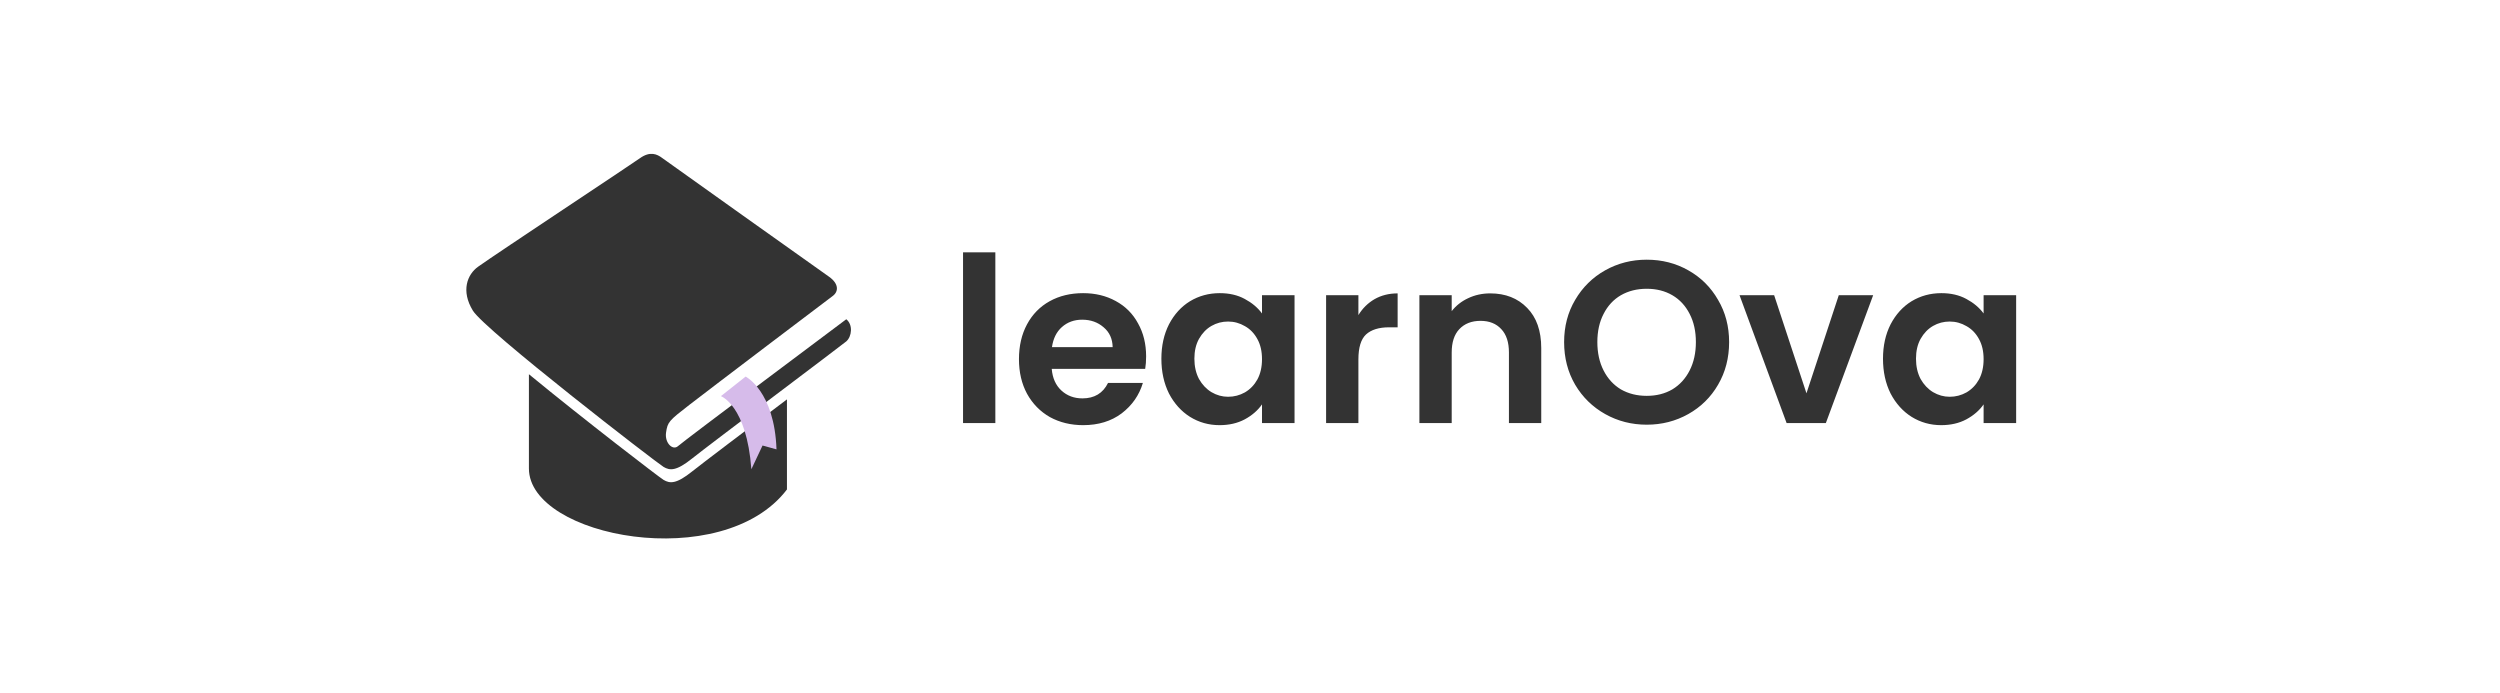
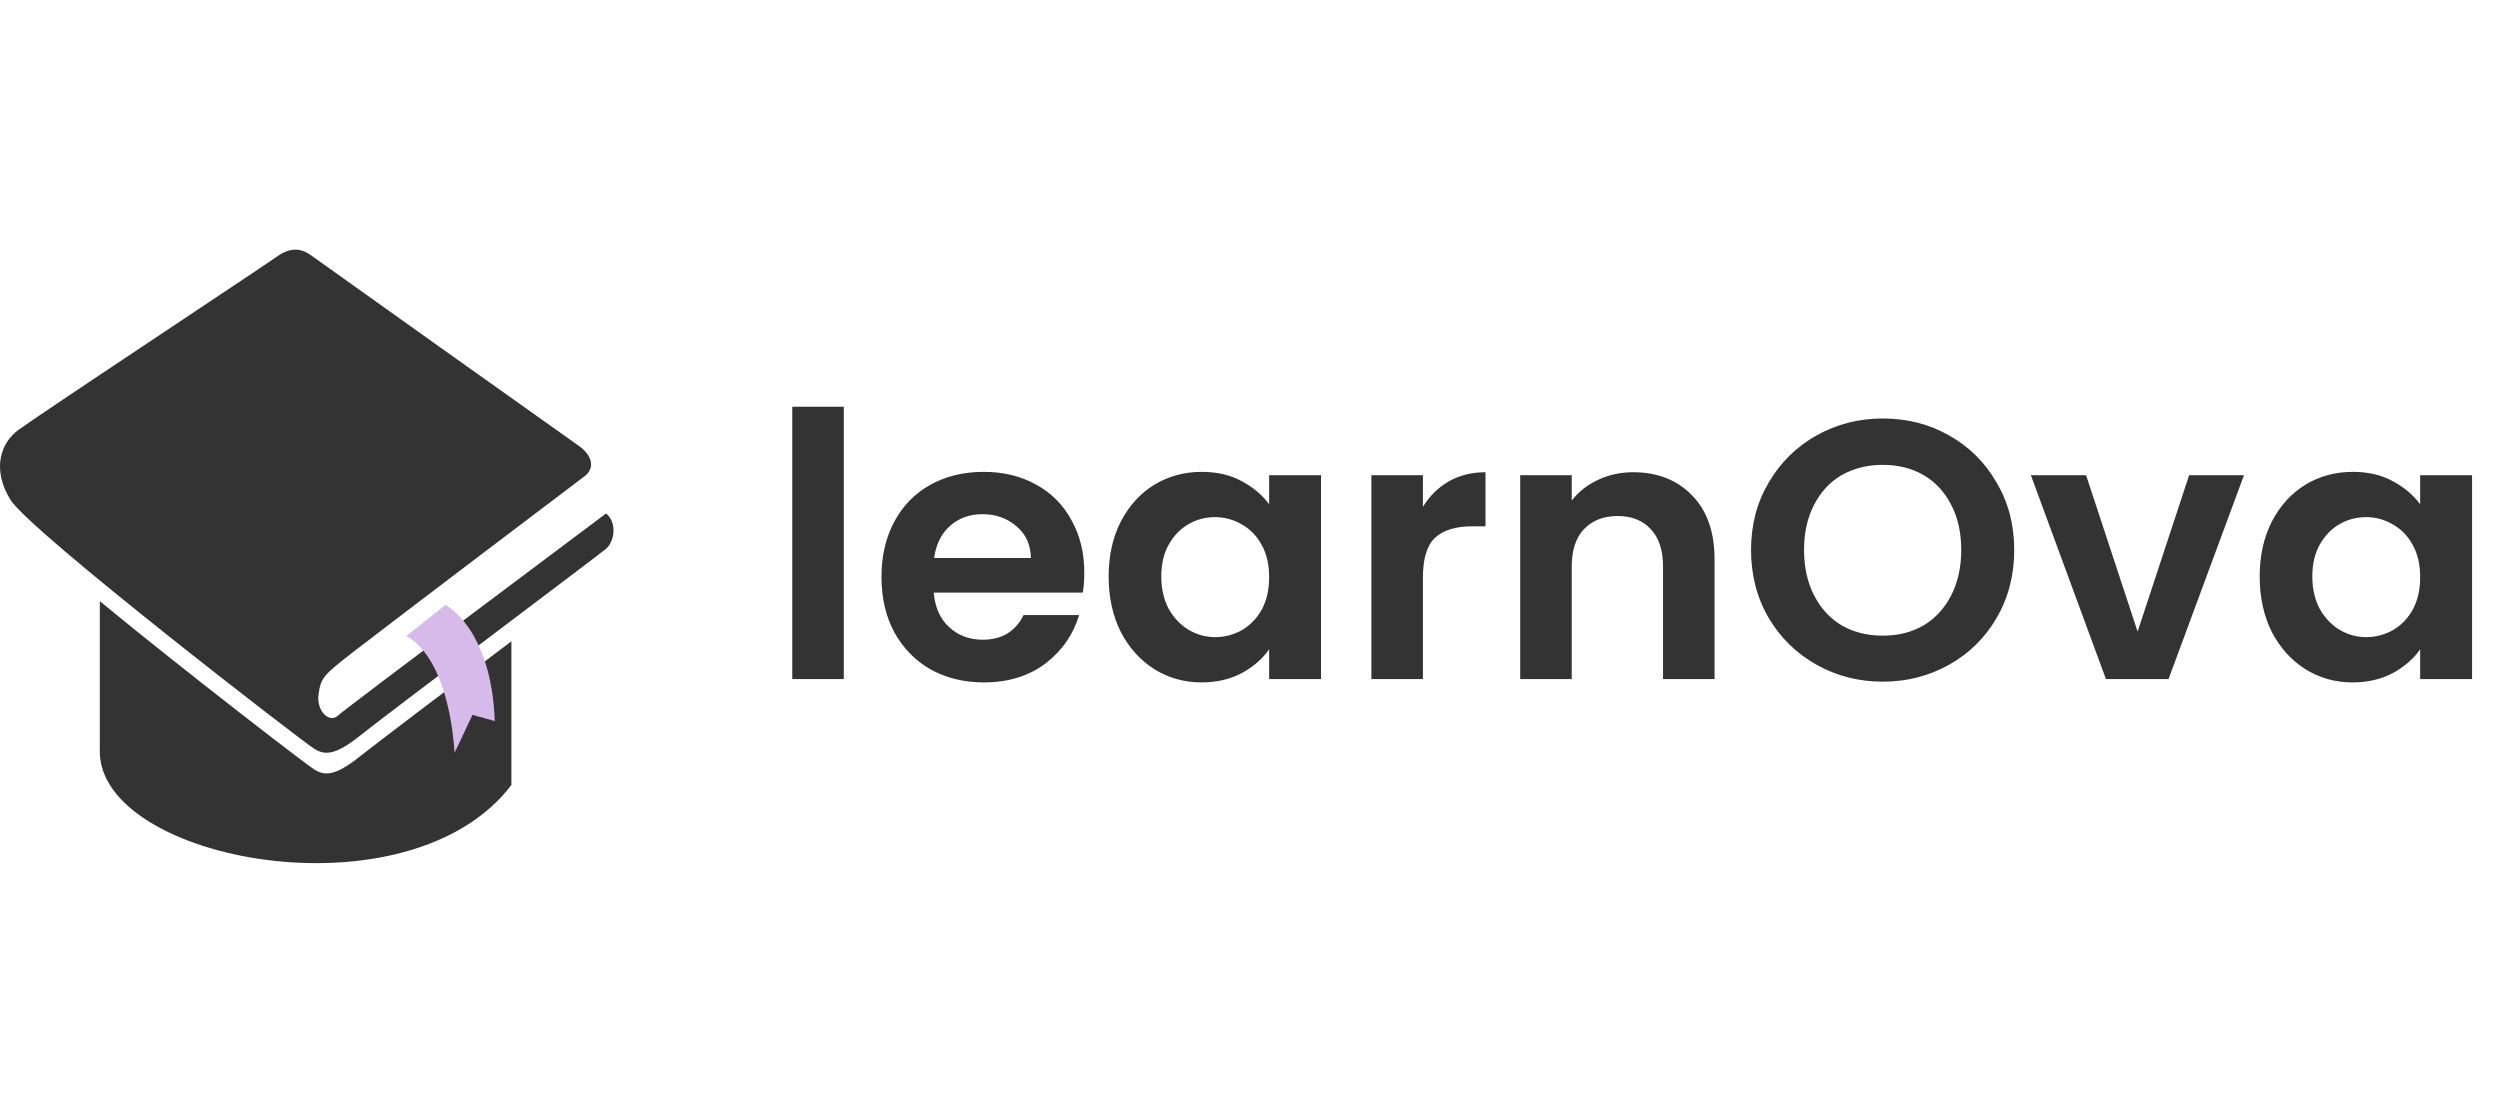
- <svg xmlns="http://www.w3.org/2000/svg" width="260" height="72" viewBox="0 0 260 72" fill="none">
-   <path d="M49.725 27.735C48.589 28.543 47.923 30.256 49.178 32.305C50.433 34.353 68.357 48.178 69.015 48.562C69.672 48.946 70.33 49.01 72.002 47.666C73.675 46.322 87.654 35.821 88.014 35.505C88.588 35.003 88.732 33.777 88.014 33.201C88.014 33.201 71.08 45.874 70.525 46.386C69.971 46.898 69.108 46.066 69.27 44.978C69.433 43.89 69.552 43.762 71.703 42.098C73.854 40.433 86.05 31.191 86.603 30.782C87.23 30.319 87.245 29.502 86.218 28.778C84.791 27.773 69.372 16.806 68.856 16.422C68.338 16.038 67.623 15.689 66.548 16.457C65.472 17.226 51.811 26.248 49.725 27.735Z" fill="#333333" />
-   <path d="M69.015 49.911C68.584 49.659 60.719 43.62 55.007 38.919V48.722C55.002 55.877 75.163 59.701 81.843 50.904V41.535C77.74 44.635 72.94 48.262 72.002 49.015C70.33 50.359 69.673 50.295 69.015 49.911Z" fill="#333333" />
-   <path d="M77.546 39.163C77.546 39.163 80.543 40.67 80.757 46.734L79.304 46.334L78.142 48.802C77.65 42.161 74.974 41.198 74.974 41.198L77.546 39.163Z" fill="#D6BBEA" />
-   <path d="M103.516 26.24V44H100.156V26.24H103.516ZM119.196 37.064C119.196 37.544 119.164 37.976 119.1 38.36H109.38C109.46 39.32 109.796 40.072 110.388 40.616C110.98 41.16 111.708 41.432 112.572 41.432C113.82 41.432 114.708 40.896 115.236 39.824H118.86C118.476 41.104 117.74 42.16 116.652 42.992C115.564 43.808 114.228 44.216 112.644 44.216C111.364 44.216 110.212 43.936 109.188 43.376C108.18 42.8 107.388 41.992 106.812 40.952C106.252 39.912 105.972 38.712 105.972 37.352C105.972 35.976 106.252 34.768 106.812 33.728C107.372 32.688 108.156 31.888 109.164 31.328C110.172 30.768 111.332 30.488 112.644 30.488C113.908 30.488 115.036 30.76 116.028 31.304C117.036 31.848 117.812 32.624 118.356 33.632C118.916 34.624 119.196 35.768 119.196 37.064ZM115.716 36.104C115.7 35.24 115.388 34.552 114.78 34.04C114.172 33.512 113.428 33.248 112.548 33.248C111.716 33.248 111.012 33.504 110.436 34.016C109.876 34.512 109.532 35.208 109.404 36.104H115.716ZM120.784 37.304C120.784 35.96 121.048 34.768 121.576 33.728C122.12 32.688 122.848 31.888 123.76 31.328C124.688 30.768 125.72 30.488 126.856 30.488C127.848 30.488 128.712 30.688 129.448 31.088C130.2 31.488 130.8 31.992 131.248 32.6V30.704H134.632V44H131.248V42.056C130.816 42.68 130.216 43.2 129.448 43.616C128.696 44.016 127.824 44.216 126.832 44.216C125.712 44.216 124.688 43.928 123.76 43.352C122.848 42.776 122.12 41.968 121.576 40.928C121.048 39.872 120.784 38.664 120.784 37.304ZM131.248 37.352C131.248 36.536 131.088 35.84 130.768 35.264C130.448 34.672 130.016 34.224 129.472 33.92C128.928 33.6 128.344 33.44 127.72 33.44C127.096 33.44 126.52 33.592 125.992 33.896C125.464 34.2 125.032 34.648 124.696 35.24C124.376 35.816 124.216 36.504 124.216 37.304C124.216 38.104 124.376 38.808 124.696 39.416C125.032 40.008 125.464 40.464 125.992 40.784C126.536 41.104 127.112 41.264 127.72 41.264C128.344 41.264 128.928 41.112 129.472 40.808C130.016 40.488 130.448 40.04 130.768 39.464C131.088 38.872 131.248 38.168 131.248 37.352ZM141.274 32.768C141.706 32.064 142.266 31.512 142.954 31.112C143.658 30.712 144.458 30.512 145.354 30.512V34.04H144.466C143.41 34.04 142.61 34.288 142.066 34.784C141.538 35.28 141.274 36.144 141.274 37.376V44H137.914V30.704H141.274V32.768ZM154.985 30.512C156.569 30.512 157.849 31.016 158.825 32.024C159.801 33.016 160.289 34.408 160.289 36.2V44H156.929V36.656C156.929 35.6 156.665 34.792 156.137 34.232C155.609 33.656 154.889 33.368 153.977 33.368C153.049 33.368 152.313 33.656 151.769 34.232C151.241 34.792 150.977 35.6 150.977 36.656V44H147.617V30.704H150.977V32.36C151.425 31.784 151.993 31.336 152.681 31.016C153.385 30.68 154.153 30.512 154.985 30.512ZM171.26 44.168C169.692 44.168 168.252 43.8 166.94 43.064C165.628 42.328 164.588 41.312 163.82 40.016C163.052 38.704 162.668 37.224 162.668 35.576C162.668 33.944 163.052 32.48 163.82 31.184C164.588 29.872 165.628 28.848 166.94 28.112C168.252 27.376 169.692 27.008 171.26 27.008C172.844 27.008 174.284 27.376 175.58 28.112C176.892 28.848 177.924 29.872 178.676 31.184C179.444 32.48 179.828 33.944 179.828 35.576C179.828 37.224 179.444 38.704 178.676 40.016C177.924 41.312 176.892 42.328 175.58 43.064C174.268 43.8 172.828 44.168 171.26 44.168ZM171.26 41.168C172.268 41.168 173.156 40.944 173.924 40.496C174.692 40.032 175.292 39.376 175.724 38.528C176.156 37.68 176.372 36.696 176.372 35.576C176.372 34.456 176.156 33.48 175.724 32.648C175.292 31.8 174.692 31.152 173.924 30.704C173.156 30.256 172.268 30.032 171.26 30.032C170.252 30.032 169.356 30.256 168.572 30.704C167.804 31.152 167.204 31.8 166.772 32.648C166.34 33.48 166.124 34.456 166.124 35.576C166.124 36.696 166.34 37.68 166.772 38.528C167.204 39.376 167.804 40.032 168.572 40.496C169.356 40.944 170.252 41.168 171.26 41.168ZM187.872 40.904L191.232 30.704H194.808L189.888 44H185.808L180.912 30.704H184.512L187.872 40.904ZM195.831 37.304C195.831 35.96 196.095 34.768 196.623 33.728C197.167 32.688 197.895 31.888 198.807 31.328C199.735 30.768 200.767 30.488 201.903 30.488C202.895 30.488 203.759 30.688 204.495 31.088C205.247 31.488 205.847 31.992 206.295 32.6V30.704H209.679V44H206.295V42.056C205.863 42.68 205.263 43.2 204.495 43.616C203.743 44.016 202.871 44.216 201.879 44.216C200.759 44.216 199.735 43.928 198.807 43.352C197.895 42.776 197.167 41.968 196.623 40.928C196.095 39.872 195.831 38.664 195.831 37.304ZM206.295 37.352C206.295 36.536 206.135 35.84 205.815 35.264C205.495 34.672 205.063 34.224 204.519 33.92C203.975 33.6 203.391 33.44 202.767 33.44C202.143 33.44 201.567 33.592 201.039 33.896C200.511 34.2 200.079 34.648 199.743 35.24C199.423 35.816 199.263 36.504 199.263 37.304C199.263 38.104 199.423 38.808 199.743 39.416C200.079 40.008 200.511 40.464 201.039 40.784C201.583 41.104 202.159 41.264 202.767 41.264C203.391 41.264 203.975 41.112 204.519 40.808C205.063 40.488 205.495 40.04 205.815 39.464C206.135 38.872 206.295 38.168 206.295 37.352Z" fill="#333333" />
+ <svg xmlns="http://www.w3.org/2000/svg" width="163" height="73" viewBox="0 0 163 73" fill="none">
+   <path d="M1.225 28.011C0.089 28.82 -0.577 30.533 0.678 32.582C1.933 34.63 19.857 48.455 20.515 48.839C21.172 49.223 21.83 49.287 23.502 47.943C25.175 46.599 39.154 36.098 39.514 35.782C40.089 35.28 40.232 34.054 39.514 33.478C39.514 33.478 22.58 46.151 22.025 46.663C21.471 47.175 20.608 46.343 20.77 45.255C20.933 44.167 21.052 44.039 23.203 42.375C25.354 40.71 37.55 31.468 38.103 31.059C38.73 30.596 38.745 29.779 37.718 29.055C36.291 28.05 20.872 17.083 20.356 16.699C19.838 16.315 19.123 15.966 18.048 16.734C16.972 17.502 3.311 26.525 1.225 28.011Z" fill="#333333" />
+   <path d="M20.515 50.188C20.084 49.935 12.219 43.897 6.507 39.196V48.998C6.502 56.154 26.663 59.978 33.343 51.181V41.812C29.239 44.912 24.44 48.539 23.502 49.291C21.83 50.636 21.173 50.572 20.515 50.188Z" fill="#333333" />
+   <path d="M29.046 39.44C29.046 39.44 32.043 40.947 32.257 47.011L30.804 46.611L29.642 49.079C29.15 42.438 26.474 41.475 26.474 41.475L29.046 39.44Z" fill="#D6BBEA" />
+   <path d="M55.016 26.517V44.277H51.656V26.517H55.016ZM70.696 37.341C70.696 37.821 70.664 38.253 70.6 38.637H60.88C60.96 39.597 61.296 40.349 61.888 40.893C62.48 41.437 63.208 41.709 64.072 41.709C65.32 41.709 66.208 41.173 66.736 40.101H70.36C69.976 41.381 69.24 42.437 68.152 43.269C67.064 44.085 65.728 44.493 64.144 44.493C62.864 44.493 61.712 44.213 60.688 43.653C59.68 43.077 58.888 42.269 58.312 41.229C57.752 40.189 57.472 38.989 57.472 37.629C57.472 36.253 57.752 35.045 58.312 34.005C58.872 32.965 59.656 32.165 60.664 31.605C61.672 31.045 62.832 30.765 64.144 30.765C65.408 30.765 66.536 31.037 67.528 31.581C68.536 32.125 69.312 32.901 69.856 33.909C70.416 34.901 70.696 36.045 70.696 37.341ZM67.216 36.381C67.2 35.517 66.888 34.829 66.28 34.317C65.672 33.789 64.928 33.525 64.048 33.525C63.216 33.525 62.512 33.781 61.936 34.293C61.376 34.789 61.032 35.485 60.904 36.381H67.216ZM72.284 37.581C72.284 36.237 72.548 35.045 73.076 34.005C73.62 32.965 74.348 32.165 75.26 31.605C76.188 31.045 77.22 30.765 78.356 30.765C79.348 30.765 80.212 30.965 80.948 31.365C81.7 31.765 82.3 32.269 82.748 32.877V30.981H86.132V44.277H82.748V42.333C82.316 42.957 81.716 43.477 80.948 43.893C80.196 44.293 79.324 44.493 78.332 44.493C77.212 44.493 76.188 44.205 75.26 43.629C74.348 43.053 73.62 42.245 73.076 41.205C72.548 40.149 72.284 38.941 72.284 37.581ZM82.748 37.629C82.748 36.813 82.588 36.117 82.268 35.541C81.948 34.949 81.516 34.501 80.972 34.197C80.428 33.877 79.844 33.717 79.22 33.717C78.596 33.717 78.02 33.869 77.492 34.173C76.964 34.477 76.532 34.925 76.196 35.517C75.876 36.093 75.716 36.781 75.716 37.581C75.716 38.381 75.876 39.085 76.196 39.693C76.532 40.285 76.964 40.741 77.492 41.061C78.036 41.381 78.612 41.541 79.22 41.541C79.844 41.541 80.428 41.389 80.972 41.085C81.516 40.765 81.948 40.317 82.268 39.741C82.588 39.149 82.748 38.445 82.748 37.629ZM92.774 33.045C93.206 32.341 93.766 31.789 94.454 31.389C95.158 30.989 95.958 30.789 96.854 30.789V34.317H95.966C94.91 34.317 94.11 34.565 93.566 35.061C93.038 35.557 92.774 36.421 92.774 37.653V44.277H89.414V30.981H92.774V33.045ZM106.485 30.789C108.069 30.789 109.349 31.293 110.325 32.301C111.301 33.293 111.789 34.685 111.789 36.477V44.277H108.429V36.933C108.429 35.877 108.165 35.069 107.637 34.509C107.109 33.933 106.389 33.645 105.477 33.645C104.549 33.645 103.813 33.933 103.269 34.509C102.741 35.069 102.477 35.877 102.477 36.933V44.277H99.117V30.981H102.477V32.637C102.925 32.061 103.493 31.613 104.181 31.293C104.885 30.957 105.653 30.789 106.485 30.789ZM122.76 44.445C121.192 44.445 119.752 44.077 118.44 43.341C117.128 42.605 116.088 41.589 115.32 40.293C114.552 38.981 114.168 37.501 114.168 35.853C114.168 34.221 114.552 32.757 115.32 31.461C116.088 30.149 117.128 29.125 118.44 28.389C119.752 27.653 121.192 27.285 122.76 27.285C124.344 27.285 125.784 27.653 127.08 28.389C128.392 29.125 129.424 30.149 130.176 31.461C130.944 32.757 131.328 34.221 131.328 35.853C131.328 37.501 130.944 38.981 130.176 40.293C129.424 41.589 128.392 42.605 127.08 43.341C125.768 44.077 124.328 44.445 122.76 44.445ZM122.76 41.445C123.768 41.445 124.656 41.221 125.424 40.773C126.192 40.309 126.792 39.653 127.224 38.805C127.656 37.957 127.872 36.973 127.872 35.853C127.872 34.733 127.656 33.757 127.224 32.925C126.792 32.077 126.192 31.429 125.424 30.981C124.656 30.533 123.768 30.309 122.76 30.309C121.752 30.309 120.856 30.533 120.072 30.981C119.304 31.429 118.704 32.077 118.272 32.925C117.84 33.757 117.624 34.733 117.624 35.853C117.624 36.973 117.84 37.957 118.272 38.805C118.704 39.653 119.304 40.309 120.072 40.773C120.856 41.221 121.752 41.445 122.76 41.445ZM139.372 41.181L142.732 30.981H146.308L141.388 44.277H137.308L132.412 30.981H136.012L139.372 41.181ZM147.331 37.581C147.331 36.237 147.595 35.045 148.123 34.005C148.667 32.965 149.395 32.165 150.307 31.605C151.235 31.045 152.267 30.765 153.403 30.765C154.395 30.765 155.259 30.965 155.995 31.365C156.747 31.765 157.347 32.269 157.795 32.877V30.981H161.179V44.277H157.795V42.333C157.363 42.957 156.763 43.477 155.995 43.893C155.243 44.293 154.371 44.493 153.379 44.493C152.259 44.493 151.235 44.205 150.307 43.629C149.395 43.053 148.667 42.245 148.123 41.205C147.595 40.149 147.331 38.941 147.331 37.581ZM157.795 37.629C157.795 36.813 157.635 36.117 157.315 35.541C156.995 34.949 156.563 34.501 156.019 34.197C155.475 33.877 154.891 33.717 154.267 33.717C153.643 33.717 153.067 33.869 152.539 34.173C152.011 34.477 151.579 34.925 151.243 35.517C150.923 36.093 150.763 36.781 150.763 37.581C150.763 38.381 150.923 39.085 151.243 39.693C151.579 40.285 152.011 40.741 152.539 41.061C153.083 41.381 153.659 41.541 154.267 41.541C154.891 41.541 155.475 41.389 156.019 41.085C156.563 40.765 156.995 40.317 157.315 39.741C157.635 39.149 157.795 38.445 157.795 37.629Z" fill="#333333" />
</svg>
